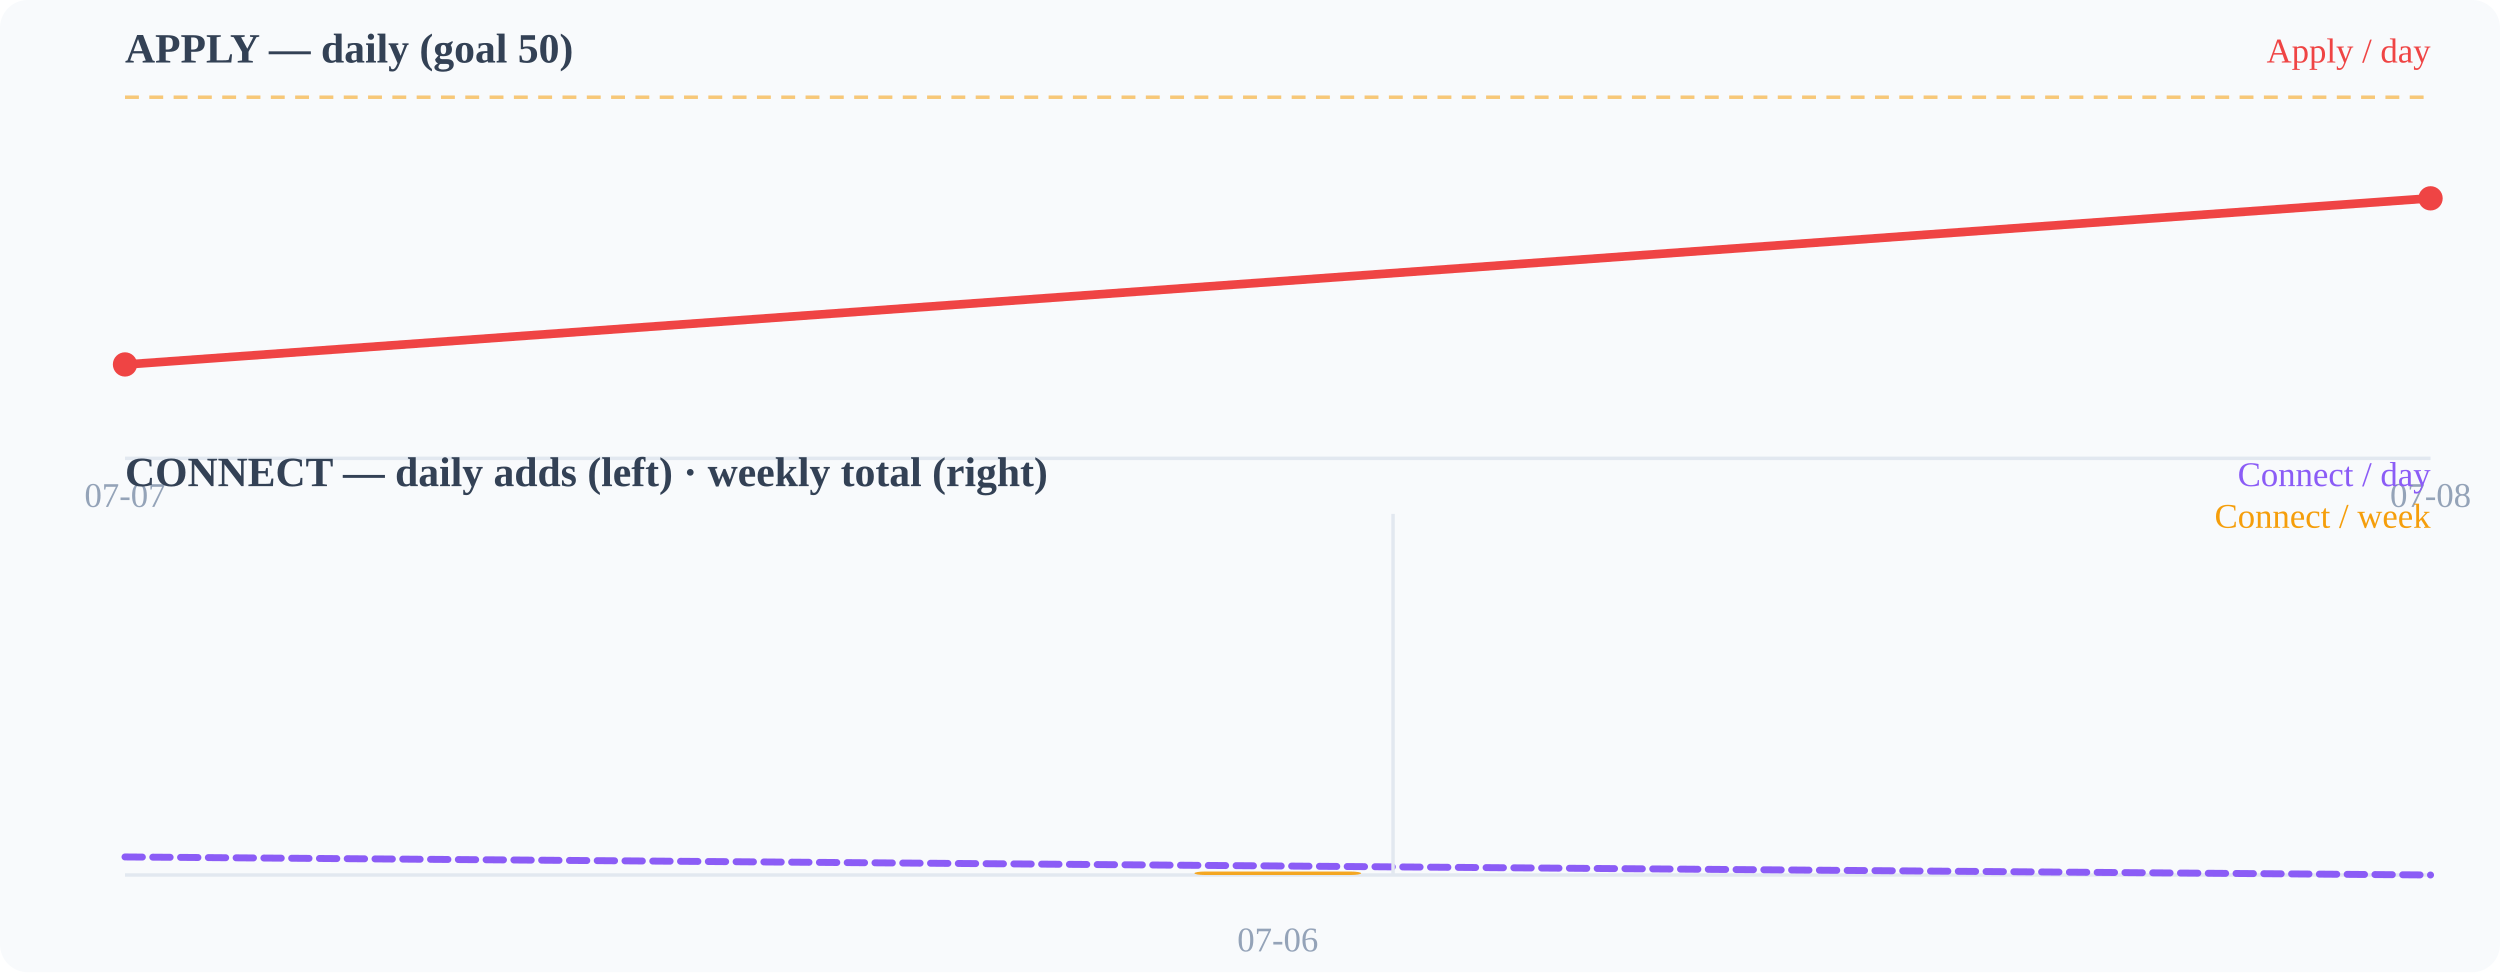
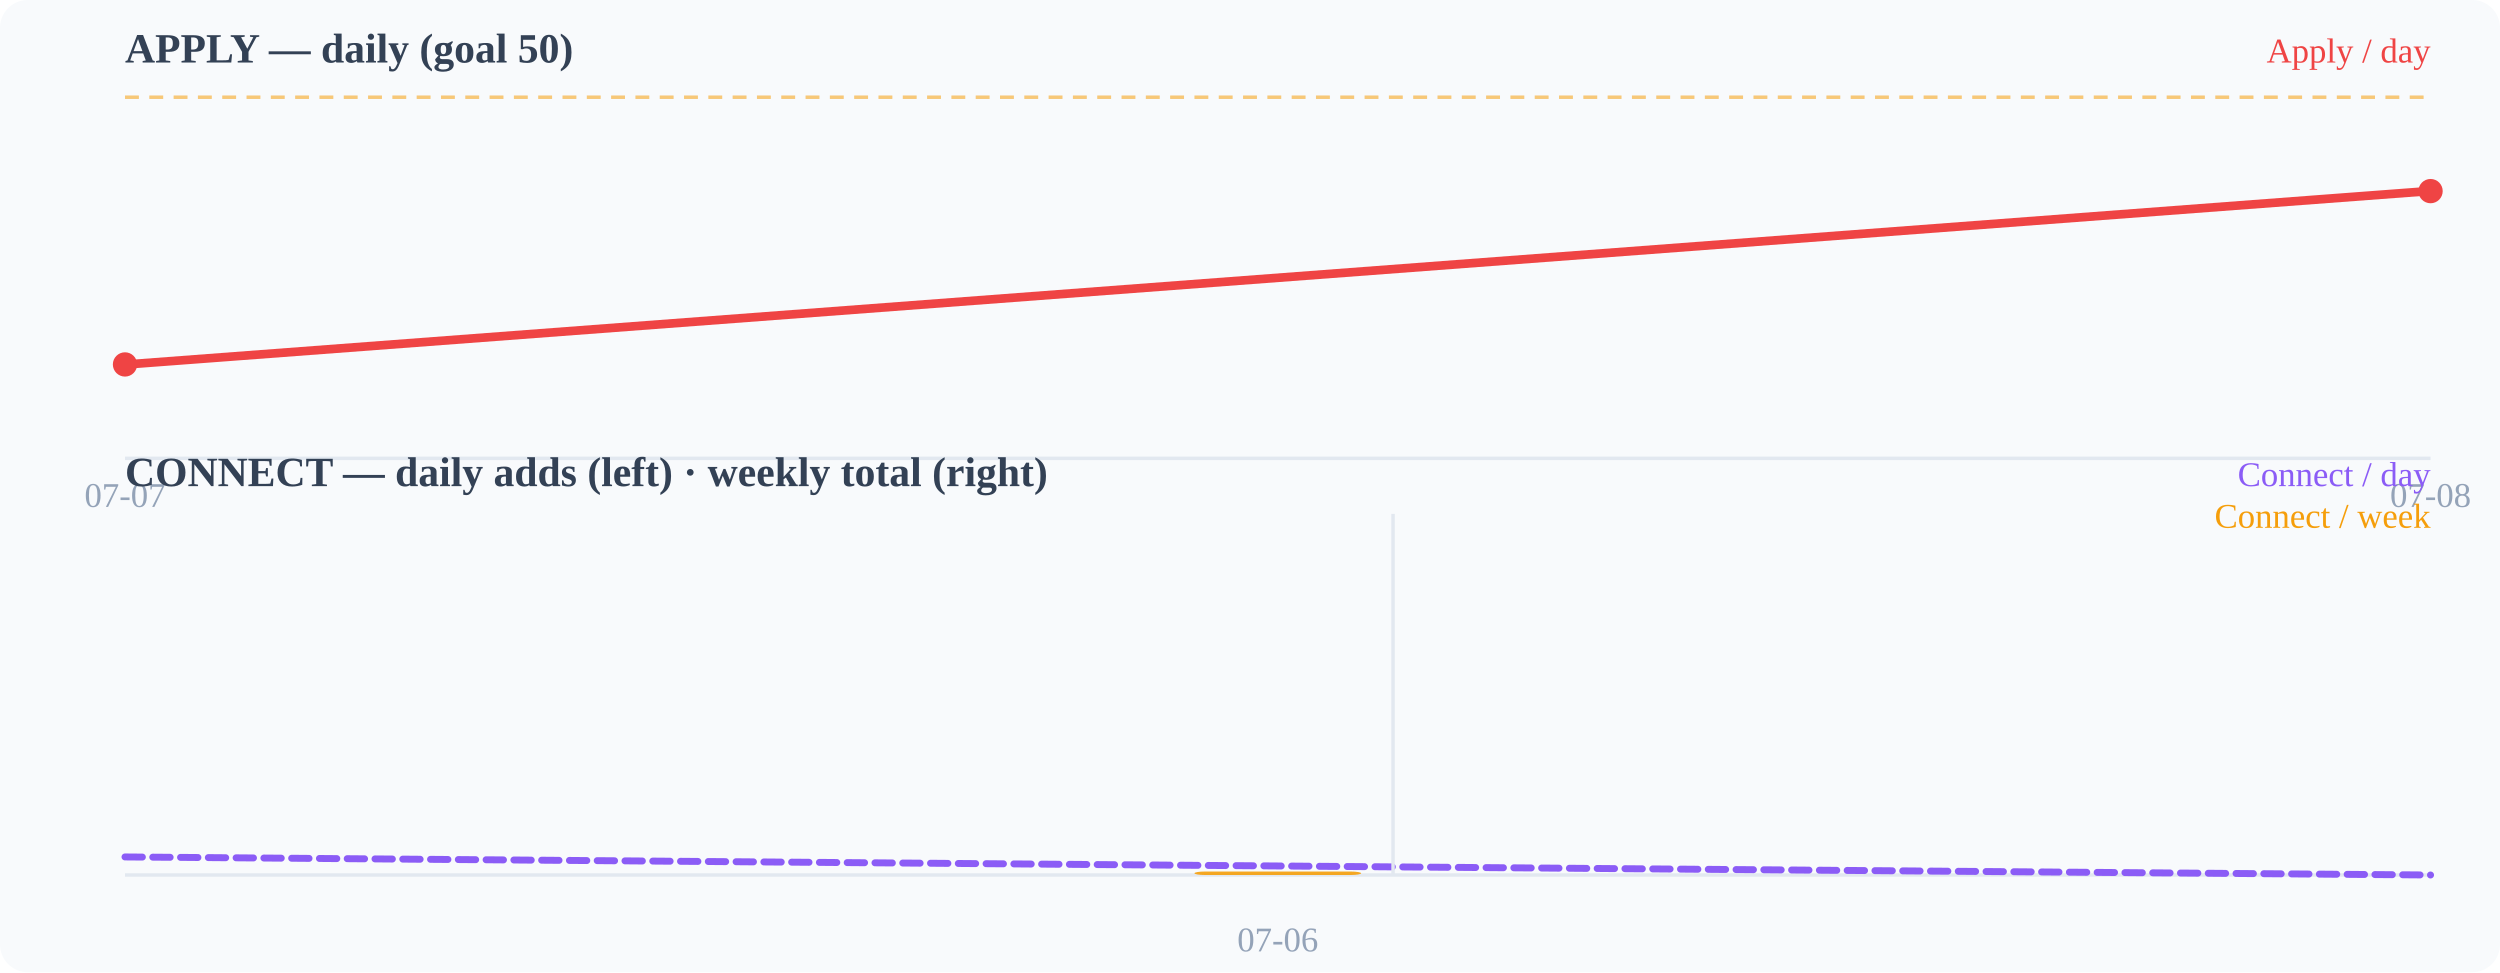
<svg xmlns="http://www.w3.org/2000/svg" width="720" height="280" viewBox="0 0 720 280">
  <rect width="720" height="280" fill="#f8fafc" rx="8" />
  <text x="36" y="18" font-size="12" font-weight="600" fill="#334155">APPLY — daily (goal 50)</text>
  <line x1="36" y1="132" x2="700" y2="132" stroke="#e2e8f0" stroke-width="1" />
  <line x1="36" y1="28.0" x2="700" y2="28.0" stroke="#f59e0b" stroke-width="1" stroke-dasharray="4 3" opacity="0.55" />
-   <polyline points="36.0,105.0 700.0,57.1" fill="none" stroke="#ef4444" stroke-width="2.5" stroke-linecap="round" stroke-linejoin="round" />
+   <polyline points="36.0,105.0 700.0,55.0" fill="none" stroke="#ef4444" stroke-width="2.5" stroke-linecap="round" stroke-linejoin="round" />
  <circle cx="36" cy="104.96" r="3.5" fill="#ef4444" />
-   <circle cx="700" cy="57.12" r="3.5" fill="#ef4444" />
+   <circle cx="700" cy="55.04" r="3.5" fill="#ef4444" />
  <text x="36" y="146" font-size="10" fill="#94a3b8" text-anchor="middle">07-07</text>
  <text x="700" y="146" font-size="10" fill="#94a3b8" text-anchor="middle">07-08</text>
  <text x="36" y="140" font-size="12" font-weight="600" fill="#334155">CONNECT — daily adds (left) · weekly total (right)</text>
  <line x1="36" y1="252" x2="700" y2="252" stroke="#e2e8f0" stroke-width="1" />
  <polyline points="36.0,246.8 700.0,252.0" fill="none" stroke="#8b5cf6" stroke-width="2" stroke-linecap="round" stroke-linejoin="round" stroke-dasharray="5 3" />
  <rect x="344.0" y="251.0" width="48" height="1.0" rx="3" fill="#f59e0b" opacity="0.9" />
  <line x1="401.2" y1="148" x2="401.2" y2="252" stroke="#e2e8f0" stroke-width="1" />
  <text x="368" y="274" font-size="10" fill="#94a3b8" text-anchor="middle">07-06</text>
  <text x="700" y="18" font-size="10" fill="#ef4444" text-anchor="end">Apply / day</text>
  <text x="700" y="140" font-size="10" fill="#8b5cf6" text-anchor="end">Connect / day</text>
  <text x="700" y="152" font-size="10" fill="#f59e0b" text-anchor="end">Connect / week</text>
</svg>
